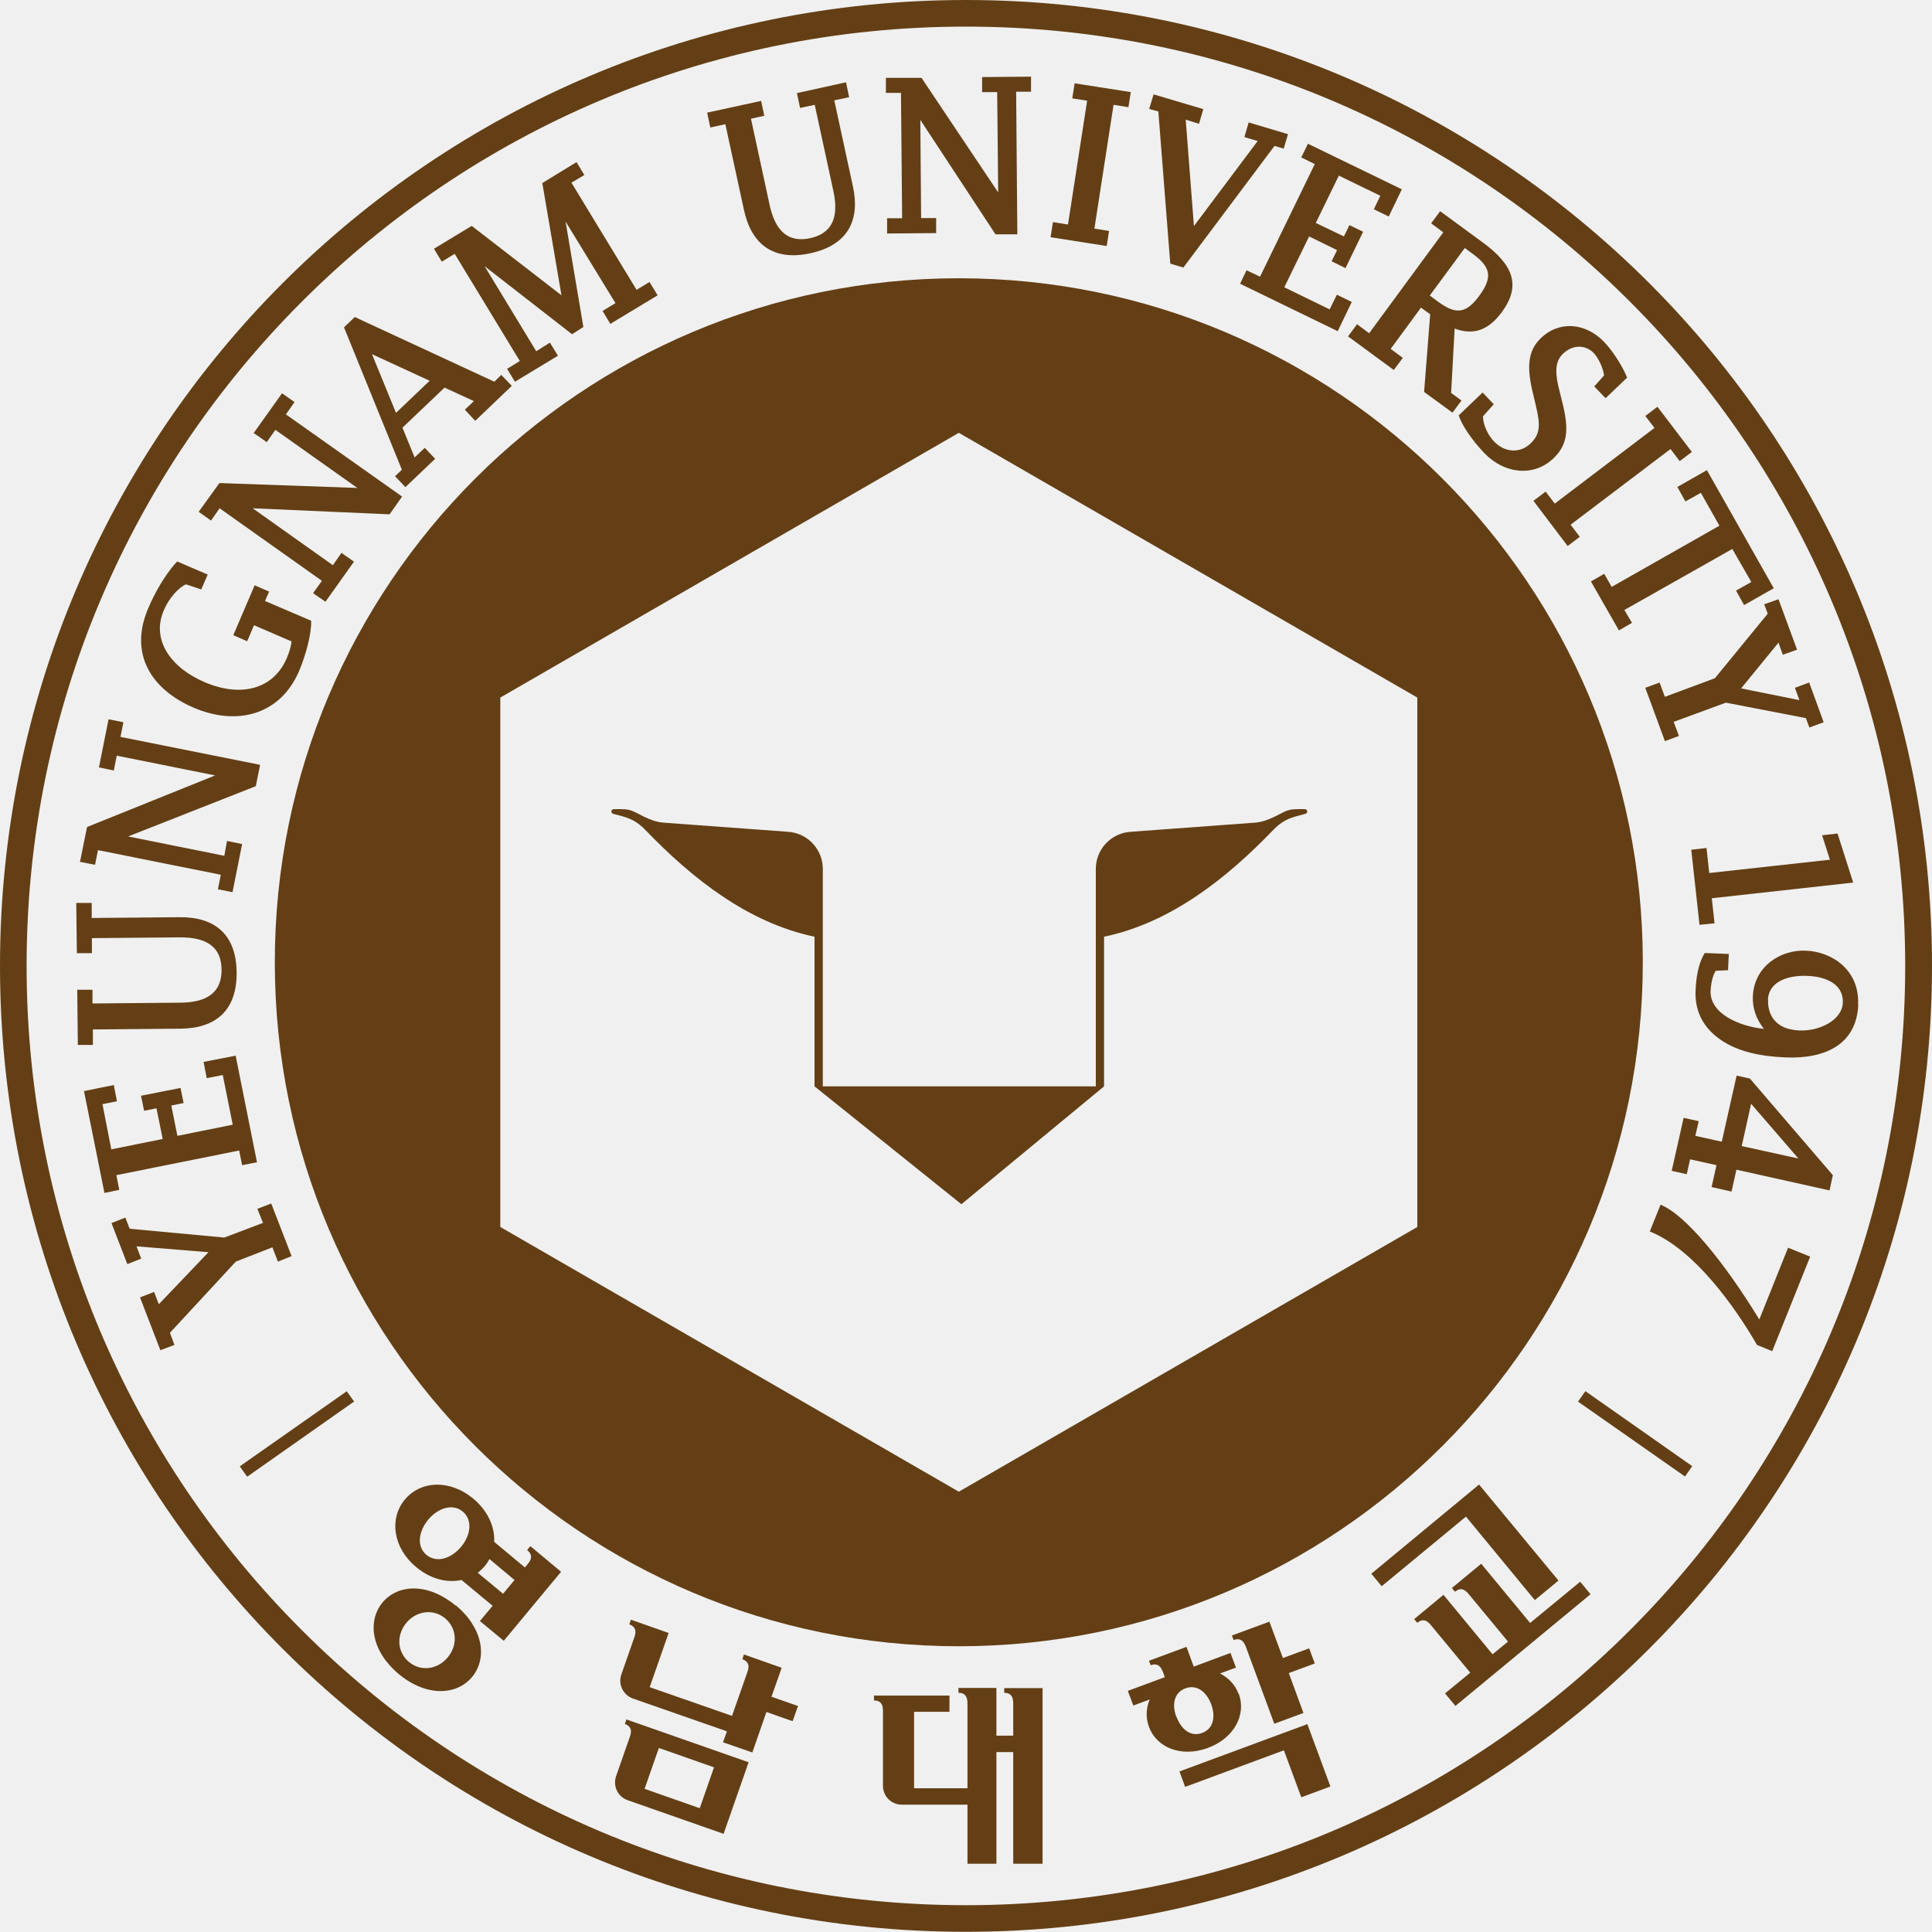
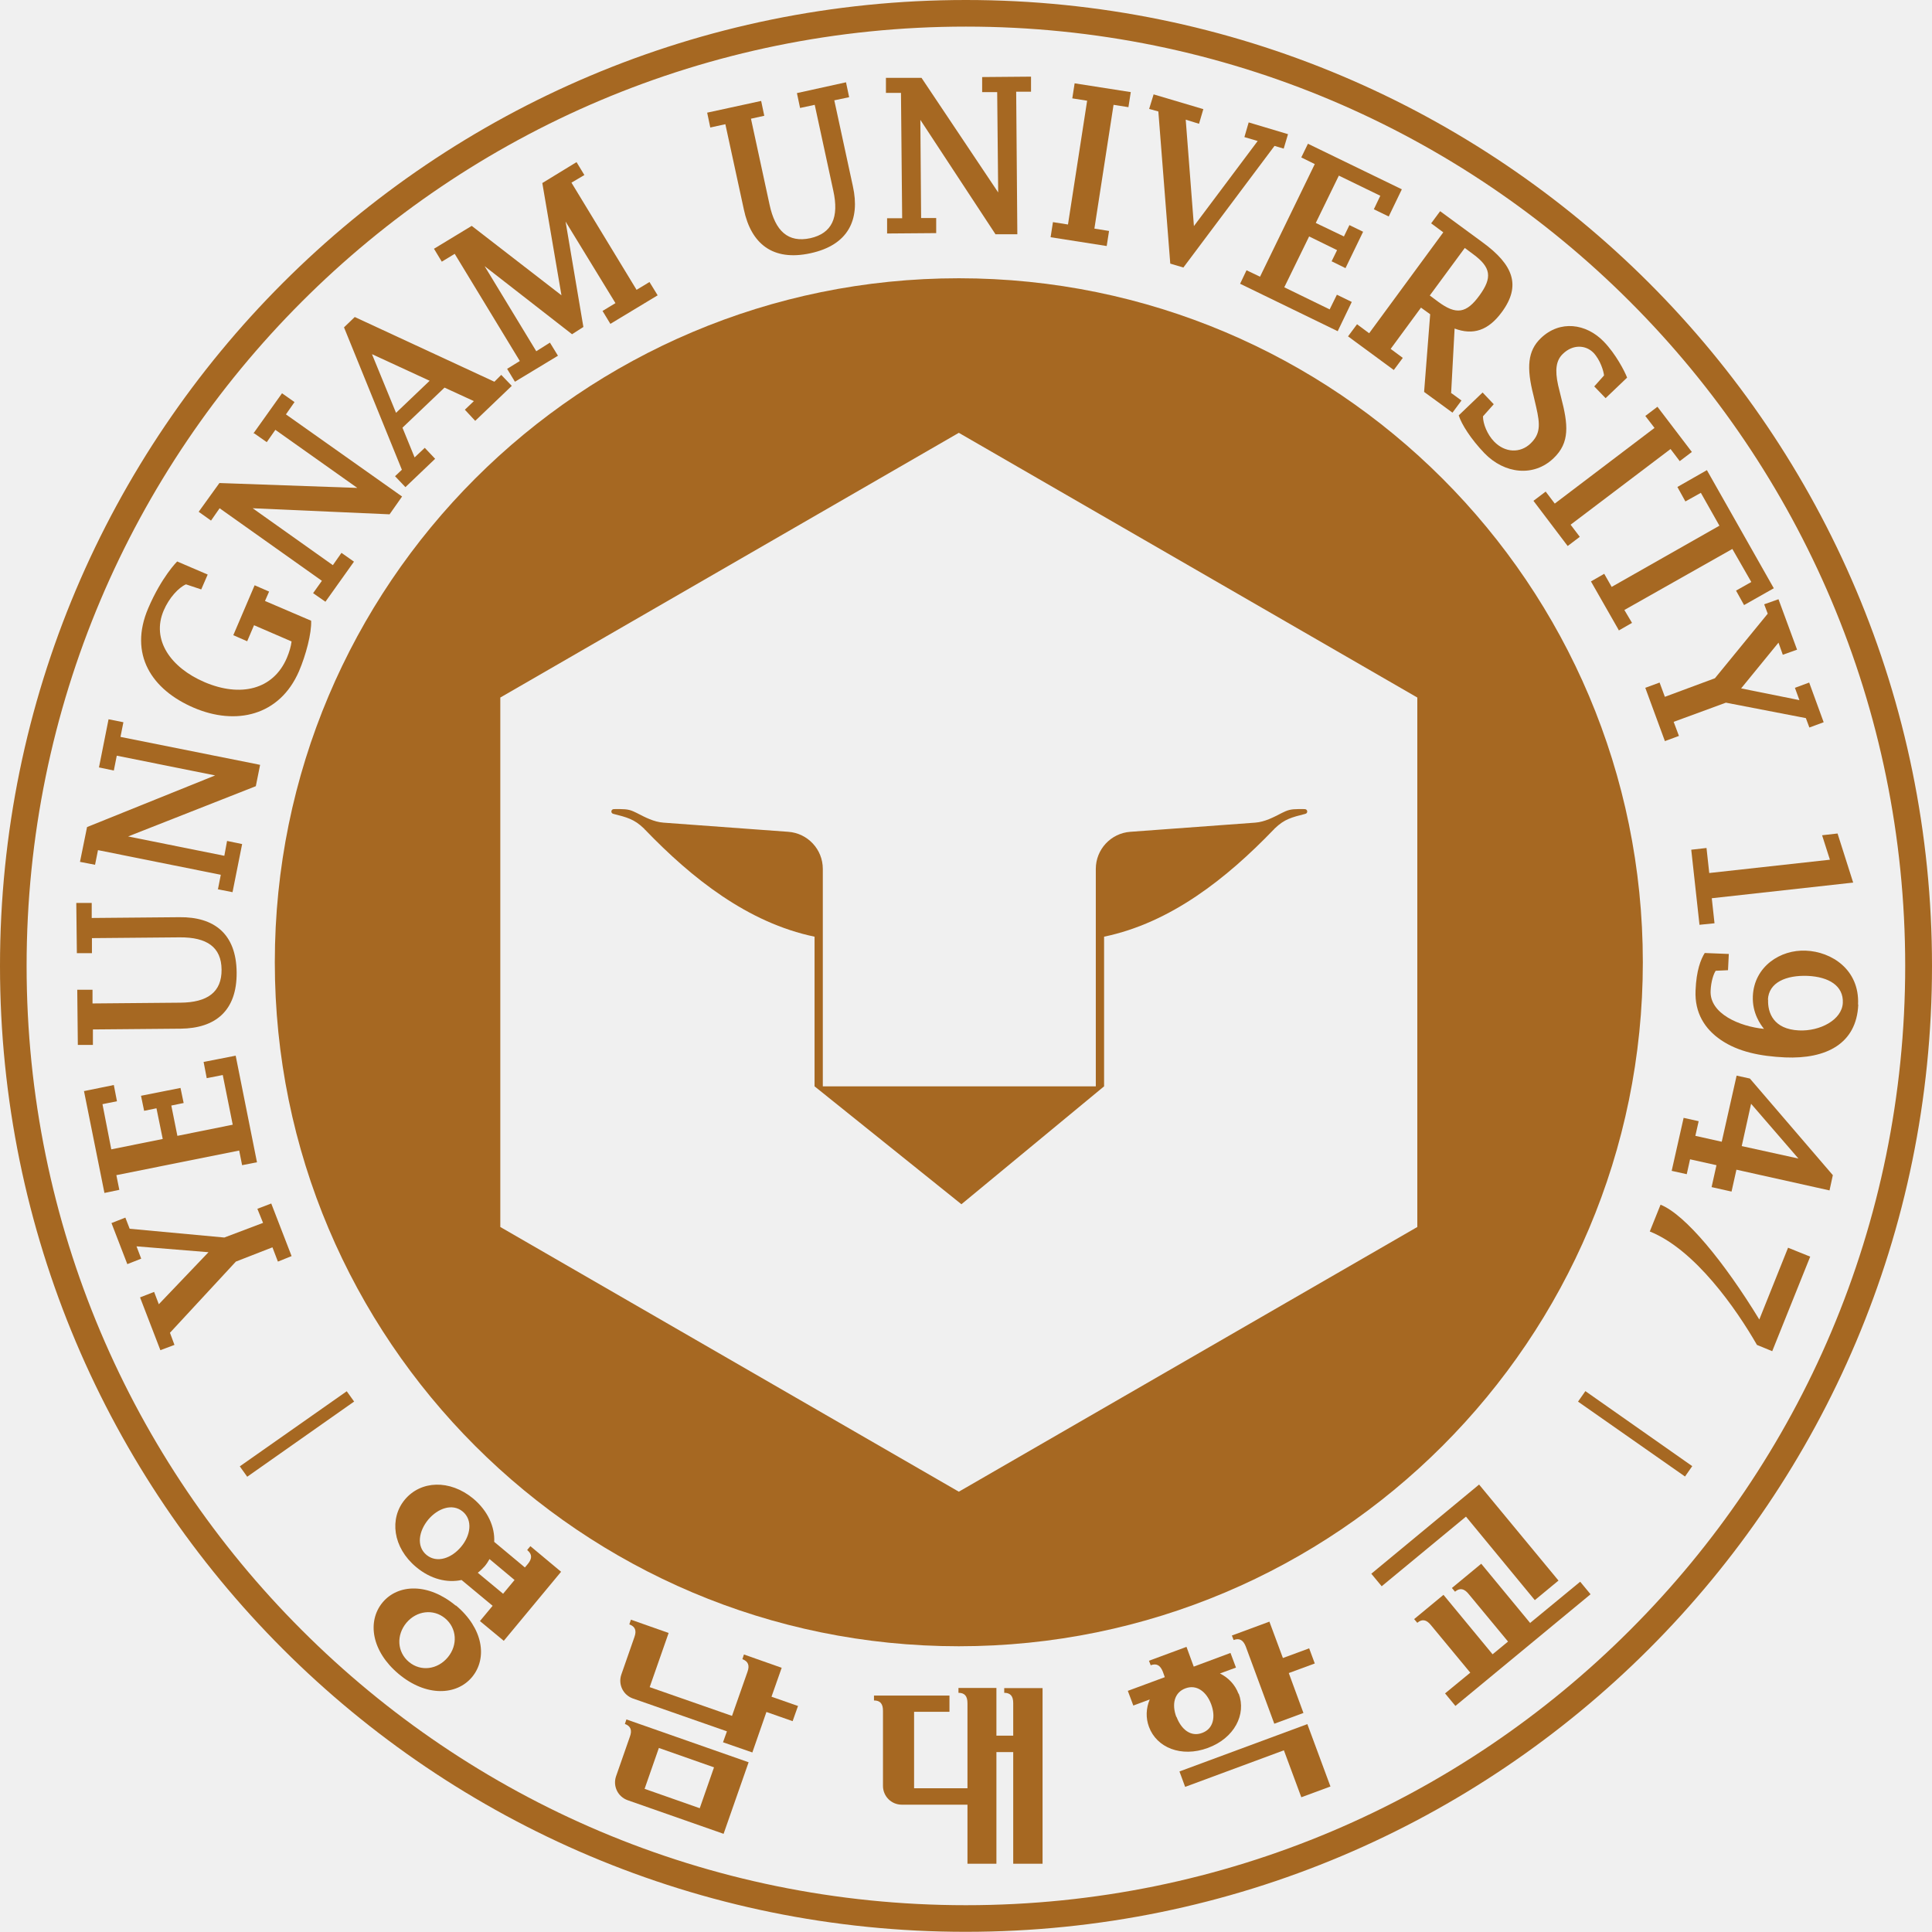
<svg xmlns="http://www.w3.org/2000/svg" width="70" height="70" viewBox="0 0 70 70" fill="none">
-   <g clip-path="url(#clip0_8_4)">
-     <path d="M0 34.996C0 15.667 15.667 0 34.996 0C54.326 0 70 15.667 70 34.996C70 54.326 54.326 69.993 34.996 69.993C15.667 70 0 54.333 0 34.996ZM10.933 10.933C4.769 17.098 0.964 25.601 0.964 34.996C0.964 44.399 4.769 52.902 10.933 59.06C17.091 65.224 25.594 69.029 34.996 69.029C44.399 69.029 52.902 65.224 59.06 59.06C65.224 52.902 69.029 44.399 69.029 34.996C69.029 25.601 65.217 17.091 59.06 10.933C52.902 4.769 44.399 0.964 34.996 0.964C25.601 0.964 17.091 4.769 10.933 10.933Z" fill="#643F15" />
-     <path d="M12.825 50.783L8.956 53.504L8.687 53.129L12.563 50.408L12.832 50.783H12.825Z" fill="#643F15" />
-     <path d="M57.437 50.401L61.313 53.122L61.051 53.497L57.175 50.783L57.444 50.401H57.437Z" fill="#643F15" />
-     <path d="M3.047 39.531L4.124 39.312L4.237 39.9L3.713 40.006L4.032 41.643L5.895 41.267L5.669 40.155L5.222 40.247L5.109 39.701L6.54 39.418L6.653 39.964L6.207 40.056L6.427 41.154L8.432 40.75L8.071 38.95L7.49 39.064L7.376 38.475L8.538 38.249L9.311 42.111L8.772 42.217L8.666 41.685L4.216 42.578L4.322 43.11L3.784 43.223L3.04 39.517L3.047 39.531Z" fill="#643F15" />
-     <path d="M7.893 32.233L8 31.694L3.55 30.802L3.444 31.333L2.898 31.227L3.153 29.965L7.794 28.095L4.23 27.379L4.124 27.918L3.585 27.804L3.933 26.061L4.471 26.168L4.365 26.699L9.424 27.712L9.268 28.485L4.641 30.306L8.127 31.007L8.226 30.469L8.772 30.582L8.425 32.325L7.886 32.219L7.893 32.233Z" fill="#643F15" />
-     <path d="M9.183 15.702L10.218 14.249L10.671 14.568L10.359 15.014L14.568 17.991L14.115 18.635L9.155 18.416L12.06 20.478L12.372 20.031L12.825 20.35L11.791 21.803L11.344 21.491L11.663 21.044L7.957 18.416L7.645 18.862L7.199 18.543L7.95 17.502L12.946 17.679L9.977 15.574L9.665 16.021L9.211 15.702H9.183Z" fill="#643F15" />
-     <path d="M12.853 11.486L17.913 13.831L18.161 13.583L18.543 13.98L17.218 15.248L16.843 14.845L17.169 14.533L16.106 14.044L14.582 15.496L15.022 16.573L15.39 16.226L15.766 16.623L14.689 17.65L14.313 17.254L14.561 17.02L12.464 11.861L12.868 11.472L12.853 11.486ZM14.348 14.958L15.567 13.796L13.477 12.832L14.348 14.958Z" fill="#643F15" />
-     <path d="M23.829 10.699L22.114 11.734L21.831 11.266L22.299 10.983L20.492 8.028L21.137 11.847L20.726 12.11L17.558 9.644L19.429 12.726L19.925 12.414L20.215 12.889L18.657 13.831L18.373 13.364L18.834 13.08L16.474 9.197L16.007 9.481L15.723 9.013L17.091 8.184L20.343 10.699L19.649 6.632L20.889 5.874L21.172 6.342L20.704 6.618L23.064 10.501L23.532 10.218L23.822 10.692L23.829 10.699Z" fill="#643F15" />
-     <path d="M4.613 45.802L5.116 45.604L4.946 45.157L7.553 45.37L5.754 47.255L5.583 46.809L5.073 47.007L5.81 48.92L6.32 48.729L6.157 48.289L8.545 45.71L9.87 45.193L10.069 45.71L10.565 45.512L9.828 43.606L9.325 43.797L9.53 44.307L8.127 44.839L4.698 44.52L4.542 44.116L4.039 44.314L4.613 45.802Z" fill="#643F15" />
-     <path d="M8.453 23.014L9.226 21.207Z" fill="#643F15" />
-     <path d="M9.226 21.207L8.453 23.014L8.956 23.234L9.204 22.653L10.565 23.241C10.543 23.418 10.487 23.617 10.395 23.836C9.899 24.998 8.701 25.268 7.412 24.715C6.186 24.191 5.477 23.184 5.931 22.122C6.129 21.654 6.476 21.285 6.738 21.172L7.291 21.356L7.525 20.818L6.42 20.343C6.42 20.343 5.86 20.896 5.371 22.037C4.655 23.709 5.498 24.991 7.022 25.643C8.545 26.295 10.133 25.941 10.834 24.318C11.082 23.737 11.294 22.944 11.273 22.49L9.601 21.774L9.75 21.434L9.247 21.215L9.226 21.207Z" fill="#643F15" />
-     <path d="M2.763 32.722L2.785 34.536H3.33V33.99L6.512 33.962C7.497 33.955 8.021 34.316 8.028 35.131C8.035 35.946 7.518 36.322 6.533 36.329L3.351 36.357V35.861H2.799L2.82 37.859H3.366V37.299L6.547 37.271C7.794 37.257 8.588 36.633 8.574 35.23C8.559 33.827 7.752 33.218 6.505 33.232L3.323 33.26V32.715H2.77L2.763 32.722Z" fill="#643F15" />
-     <path d="M36.073 8.496L33.345 4.344L33.374 7.901H33.919V8.446L32.141 8.46V7.908H32.686L32.644 3.366H32.098V2.82H33.388L36.166 6.972L36.13 3.337H35.584V2.792L37.356 2.778V3.323H36.817L36.86 8.489H36.073V8.496Z" fill="#643F15" />
-     <path d="M38.157 8.049L38.695 8.134L39.389 3.649L38.851 3.564L38.936 3.019L40.97 3.337L40.885 3.883L40.346 3.798L39.652 8.283L40.183 8.368L40.098 8.914L38.064 8.595L38.15 8.049H38.157Z" fill="#643F15" />
-     <path d="M41.806 3.422L43.598 3.954L43.443 4.485L42.961 4.336L43.258 8.191L45.568 5.109L45.086 4.967L45.242 4.436L46.667 4.861L46.511 5.385L46.178 5.286L42.876 9.693L42.401 9.552L41.969 4.039L41.636 3.947L41.799 3.415L41.806 3.422Z" fill="#643F15" />
-     <path d="M48.474 12.003L44.931 10.281L45.164 9.792L45.653 10.026L47.637 5.945L47.148 5.704L47.389 5.208L50.791 6.859L50.316 7.844L49.777 7.582L50.011 7.093L48.509 6.363L47.673 8.078L48.693 8.567L48.892 8.156L49.388 8.397L48.75 9.715L48.247 9.467L48.445 9.063L47.432 8.567L46.532 10.409L48.176 11.21L48.438 10.678L48.977 10.94L48.466 12.003H48.474Z" fill="#643F15" />
-     <path d="M55.998 17.806L56.332 18.246L59.945 15.504L59.612 15.071L60.052 14.738L61.299 16.375L60.859 16.708L60.526 16.269L56.906 19.011L57.239 19.45L56.799 19.783L55.559 18.146L55.998 17.814V17.806Z" fill="#643F15" />
-     <path d="M58.663 22.852L57.642 21.066L58.124 20.79L58.394 21.264L62.298 19.047L61.625 17.856L61.065 18.168L60.774 17.644L61.844 17.034L64.267 21.314L63.191 21.923L62.9 21.399L63.453 21.087L62.765 19.89L58.854 22.101L59.13 22.568L58.648 22.845L58.663 22.852Z" fill="#643F15" />
-     <path d="M60.321 26.848L59.612 24.921L60.13 24.729L60.321 25.247L62.135 24.573L64.048 22.235L63.92 21.895L64.438 21.711L65.111 23.539L64.594 23.723L64.438 23.284L63.084 24.942L65.196 25.367L65.033 24.921L65.55 24.729L66.075 26.168L65.557 26.359L65.43 26.019L62.532 25.459L60.64 26.154L60.831 26.664L60.314 26.855L60.321 26.848Z" fill="#643F15" />
-     <path d="M30.646 2.983L28.874 3.373L28.988 3.911L29.519 3.798L30.192 6.909C30.405 7.872 30.15 8.453 29.356 8.63C28.555 8.801 28.088 8.375 27.882 7.412L27.209 4.301L27.691 4.195L27.578 3.656L25.622 4.081L25.735 4.62L26.281 4.5L26.954 7.603C27.216 8.822 27.989 9.474 29.363 9.176C30.738 8.878 31.17 7.957 30.901 6.746L30.228 3.635L30.766 3.522L30.653 2.983H30.646Z" fill="#643F15" />
-     <path d="M58.174 14.427L57.763 14.001L58.117 13.604C58.103 13.449 57.983 13.045 57.735 12.783C57.458 12.499 56.991 12.464 56.622 12.825C56.381 13.059 56.332 13.399 56.452 13.952C56.452 13.952 56.53 14.278 56.558 14.384C56.821 15.39 56.884 16.035 56.289 16.602C55.573 17.289 54.511 17.176 53.781 16.418C53.292 15.907 52.952 15.369 52.852 15.05L53.717 14.221L54.121 14.646L53.731 15.085C53.731 15.355 53.887 15.744 54.135 15.999C54.532 16.41 55.084 16.425 55.453 16.07C55.814 15.723 55.807 15.39 55.658 14.745C55.63 14.632 55.559 14.32 55.559 14.32C55.304 13.321 55.347 12.712 55.828 12.251C56.516 11.592 57.465 11.713 58.11 12.379C58.542 12.825 58.868 13.456 58.953 13.682L58.174 14.427Z" fill="#643F15" />
-     <path d="M52.576 14.264L52.704 11.904C53.37 12.152 53.922 11.982 54.419 11.302C55.12 10.345 54.83 9.594 53.724 8.786L52.179 7.653L51.853 8.092L52.293 8.418L49.607 12.074L49.168 11.748L48.842 12.188L50.5 13.406L50.826 12.967L50.387 12.641L51.485 11.146L51.818 11.387L51.598 14.2L52.626 14.951L52.952 14.512L52.583 14.242L52.576 14.264ZM53.072 8.985L53.377 9.211C54.022 9.686 54.078 10.055 53.604 10.707C53.129 11.358 52.76 11.415 52.108 10.933L51.804 10.707L53.072 8.985Z" fill="#643F15" />
-     <path d="M61.575 33.501L61.278 30.788L61.83 30.724L61.929 31.631L66.301 31.149L66.018 30.263L66.578 30.2L67.144 31.978L62.022 32.545L62.121 33.452L61.568 33.508L61.575 33.501Z" fill="#643F15" />
-     <path d="M65.593 45.533L64.785 45.207L63.743 47.807C62.468 45.717 61.065 44.01 60.165 43.648L59.775 44.619C61.412 45.271 62.914 47.432 63.658 48.729L64.211 48.955L65.585 45.533H65.593Z" fill="#643F15" />
-     <path d="M63.403 39.078L62.921 38.971L62.383 41.366L61.426 41.154L61.547 40.622L61.001 40.502L60.569 42.422L61.114 42.543L61.235 42.004L62.191 42.217L62.014 43.01L62.737 43.173L62.914 42.38L66.287 43.131L66.407 42.578L63.396 39.071L63.403 39.078ZM63.105 41.529L63.446 39.992L65.16 41.976L63.098 41.522L63.105 41.529Z" fill="#643F15" />
-     <path d="M67.322 36.392C67.378 35.124 66.351 34.479 65.43 34.444C64.509 34.401 63.559 35.018 63.51 36.088C63.481 36.711 63.793 37.129 63.913 37.278C63.042 37.193 61.936 36.732 61.979 35.896C61.993 35.563 62.085 35.287 62.163 35.173L62.61 35.152L62.638 34.564L61.766 34.529C61.625 34.755 61.462 35.159 61.433 35.889C61.398 36.69 61.759 37.278 62.355 37.682C62.978 38.107 63.772 38.27 64.679 38.312C66.167 38.376 67.265 37.816 67.329 36.407L67.322 36.392ZM64.055 36.222C64.083 35.592 64.721 35.329 65.493 35.358C66.266 35.393 66.797 35.719 66.769 36.336C66.741 36.952 65.94 37.37 65.182 37.335C64.261 37.292 64.041 36.697 64.062 36.215L64.055 36.222Z" fill="#643F15" />
-     <path d="M19.11 56.169C19.287 56.318 19.28 56.473 19.124 56.665L19.018 56.792L17.905 55.864C17.934 55.325 17.679 54.745 17.147 54.298C16.29 53.59 15.241 53.646 14.667 54.334C14.101 55.014 14.228 56.069 15.078 56.778C15.603 57.217 16.205 57.359 16.722 57.246L17.849 58.181L17.388 58.734L18.253 59.449L20.329 56.948L19.216 56.02L19.103 56.154L19.11 56.169ZM15.454 56.339C15.071 56.02 15.178 55.467 15.518 55.056C15.858 54.652 16.389 54.454 16.765 54.766C17.14 55.078 17.048 55.637 16.708 56.041C16.368 56.452 15.836 56.651 15.454 56.339ZM18.224 57.742L17.31 56.984C17.402 56.913 17.48 56.835 17.558 56.75C17.629 56.665 17.686 56.58 17.735 56.488L18.642 57.246L18.224 57.749V57.742ZM16.51 58.174C15.525 57.352 14.426 57.38 13.86 58.061C13.293 58.748 13.463 59.832 14.448 60.654C15.433 61.476 16.538 61.441 17.105 60.76C17.672 60.073 17.502 58.989 16.517 58.167M14.816 60.215C14.384 59.853 14.356 59.244 14.724 58.797C15.092 58.358 15.702 58.28 16.127 58.635C16.552 58.989 16.595 59.598 16.226 60.045C15.858 60.491 15.248 60.576 14.816 60.215Z" fill="#643F15" />
-     <path d="M22.639 62.461C22.851 62.539 22.908 62.688 22.823 62.921L22.32 64.36C22.2 64.714 22.384 65.097 22.738 65.224L26.217 66.443L27.124 63.85L22.695 62.298L22.639 62.468V62.461ZM23.872 63.332L25.87 64.034L25.353 65.515L23.355 64.813L23.872 63.332Z" fill="#643F15" />
-     <path d="M28.903 61.809L27.953 61.476L28.322 60.427L26.954 59.945L26.897 60.115C27.11 60.193 27.167 60.342 27.082 60.576L26.522 62.17L23.539 61.129L24.226 59.166L22.858 58.684L22.802 58.854C23.014 58.932 23.071 59.081 22.986 59.315L22.511 60.675C22.391 61.029 22.575 61.412 22.929 61.54L26.338 62.73L26.196 63.127L27.259 63.495L27.769 62.029L28.718 62.362L28.917 61.802L28.903 61.809Z" fill="#643F15" />
-     <path d="M42.94 64.742L46.518 63.417L47.148 65.118L48.204 64.728L47.368 62.468L42.734 64.183L42.94 64.742Z" fill="#643F15" />
-     <path d="M44.874 61.37C44.753 61.044 44.513 60.788 44.201 60.633L44.782 60.42L44.583 59.889L43.251 60.385L42.989 59.669L41.629 60.172L41.692 60.335C41.905 60.257 42.039 60.335 42.132 60.569L42.203 60.767L40.863 61.263L41.062 61.795L41.657 61.575C41.522 61.894 41.508 62.241 41.629 62.567C41.905 63.318 42.798 63.687 43.761 63.332C44.725 62.978 45.164 62.114 44.881 61.362L44.874 61.37ZM42.621 62.206C42.45 61.752 42.543 61.32 42.954 61.171C43.358 61.022 43.712 61.292 43.882 61.745C44.052 62.199 43.967 62.638 43.556 62.787C43.145 62.943 42.798 62.659 42.628 62.206H42.621Z" fill="#643F15" />
-     <path d="M47.425 59.726L46.482 60.073L45.993 58.755L44.633 59.258L44.697 59.421C44.909 59.343 45.044 59.421 45.136 59.655L46.17 62.454L47.226 62.064L46.695 60.618L47.637 60.271L47.432 59.718L47.425 59.726Z" fill="#643F15" />
-     <path d="M36.385 61.157V61.334C36.612 61.334 36.711 61.455 36.711 61.71V62.886H36.102V61.157H34.727V61.334C34.954 61.334 35.053 61.455 35.053 61.71V64.792H33.119V62.021H34.401V61.433H31.666V61.611C31.893 61.611 31.992 61.731 31.992 61.986V64.707C31.992 65.082 32.297 65.387 32.672 65.387H35.053V67.527H36.102V63.481H36.711V67.527H37.774V61.164H36.385V61.157Z" fill="#643F15" />
-     <path d="M55.609 57.975L56.466 57.267L53.589 53.788L49.685 57.019L50.061 57.472L53.115 54.95L55.609 57.975Z" fill="#643F15" />
-     <path d="M55.446 58.812L53.667 56.657L52.605 57.536L52.718 57.671C52.895 57.522 53.051 57.557 53.207 57.749L54.638 59.478L54.078 59.938L52.3 57.784L51.237 58.663L51.35 58.797C51.528 58.649 51.683 58.684 51.839 58.875L53.27 60.604L52.356 61.355L52.732 61.809L57.628 57.763L57.253 57.309L55.446 58.797V58.812Z" fill="#643F15" />
-     <path d="M34.74 10.082C48.427 10.083 59.522 21.178 59.522 34.865C59.522 48.552 48.427 59.647 34.74 59.647C21.053 59.647 9.957 48.552 9.957 34.865C9.957 21.178 21.053 10.082 34.74 10.082ZM18.127 25.274V44.456L34.74 54.047L51.352 44.456V25.274L34.74 15.682L18.127 25.274Z" fill="#643F15" />
-     <path d="M22.283 29.316C22.582 29.316 22.737 29.307 22.942 29.395C22.984 29.413 23.025 29.433 23.066 29.454C23.375 29.614 23.69 29.781 24.038 29.806L28.562 30.138C29.267 30.19 29.812 30.776 29.812 31.483V39.361H39.703V31.483C39.703 30.776 40.249 30.19 40.953 30.138L45.478 29.806C45.825 29.781 46.14 29.614 46.449 29.454C46.489 29.433 46.531 29.413 46.574 29.395C46.778 29.308 46.933 29.316 47.233 29.316L47.282 29.318C47.32 29.319 47.352 29.345 47.362 29.382C47.373 29.428 47.345 29.474 47.299 29.486C47.04 29.551 46.854 29.601 46.691 29.67C46.517 29.745 46.365 29.844 46.184 30.018L46.158 30.046V30.056L46.146 30.057C44.447 31.824 42.419 33.434 40.002 33.939V39.361L34.833 43.631L29.512 39.361V33.939C27.095 33.434 25.068 31.823 23.369 30.057L23.357 30.056L23.358 30.046L23.331 30.018C23.15 29.844 22.998 29.745 22.824 29.67C22.66 29.601 22.475 29.551 22.216 29.486C22.17 29.474 22.142 29.428 22.154 29.382C22.163 29.346 22.195 29.32 22.233 29.318L22.283 29.316Z" fill="#643F15" />
+   <g clip-path="url(#clip0_38_763)">
+     <path d="M0 34.996C0 15.667 15.667 0 34.996 0C54.326 0 70 15.667 70 34.996C70 54.326 54.326 69.993 34.996 69.993C15.667 70 0 54.333 0 34.996ZM10.933 10.933C4.769 17.098 0.964 25.601 0.964 34.996C0.964 44.399 4.769 52.902 10.933 59.06C17.091 65.224 25.594 69.029 34.996 69.029C44.399 69.029 52.902 65.224 59.06 59.06C65.224 52.902 69.029 44.399 69.029 34.996C69.029 25.601 65.217 17.091 59.06 10.933C52.902 4.769 44.399 0.964 34.996 0.964C25.601 0.964 17.091 4.769 10.933 10.933Z" fill="#A66822" />
+     <path d="M12.826 50.784L8.957 53.505L8.688 53.129L12.563 50.408L12.833 50.784H12.826Z" fill="#A66822" />
+     <path d="M57.437 50.4L61.313 53.121L61.051 53.497L57.175 50.783L57.444 50.4H57.437Z" fill="#A66822" />
+     <path d="M3.047 39.532L4.124 39.312L4.238 39.9L3.713 40.006L4.032 41.643L5.896 41.267L5.669 40.155L5.222 40.247L5.109 39.702L6.54 39.418L6.654 39.964L6.207 40.056L6.427 41.154L8.432 40.75L8.071 38.95L7.49 39.064L7.377 38.476L8.539 38.249L9.311 42.111L8.772 42.217L8.666 41.686L4.216 42.578L4.323 43.11L3.784 43.223L3.04 39.517L3.047 39.532Z" fill="#A66822" />
+     <path d="M7.894 32.233L8 31.695L3.55 30.802L3.444 31.333L2.898 31.227L3.154 29.966L7.795 28.095L4.231 27.38L4.124 27.918L3.586 27.805L3.933 26.061L4.471 26.168L4.365 26.699L9.424 27.712L9.269 28.485L4.642 30.306L8.128 31.007L8.227 30.469L8.773 30.582L8.425 32.325L7.887 32.219L7.894 32.233Z" fill="#A66822" />
+     <path d="M9.183 15.702L10.218 14.249L10.671 14.568L10.36 15.014L14.568 17.99L14.115 18.635L9.155 18.415L12.06 20.477L12.372 20.031L12.825 20.35L11.791 21.802L11.344 21.491L11.663 21.044L7.957 18.415L7.646 18.862L7.199 18.543L7.95 17.501L12.946 17.678L9.977 15.574L9.665 16.02L9.212 15.702H9.183Z" fill="#A66822" />
+     <path d="M12.854 11.486L17.913 13.831L18.161 13.583L18.543 13.98L17.218 15.248L16.843 14.845L17.169 14.533L16.106 14.044L14.582 15.496L15.022 16.573L15.39 16.226L15.766 16.623L14.689 17.65L14.313 17.254L14.561 17.02L12.464 11.861L12.868 11.472L12.854 11.486ZM14.349 14.958L15.567 13.796L13.477 12.832L14.349 14.958Z" fill="#A66822" />
+     <path d="M23.83 10.699L22.115 11.734L21.831 11.266L22.299 10.983L20.492 8.028L21.137 11.847L20.726 12.11L17.559 9.644L19.43 12.726L19.925 12.414L20.216 12.889L18.657 13.831L18.374 13.364L18.834 13.08L16.475 9.197L16.007 9.481L15.724 9.013L17.091 8.184L20.343 10.699L19.649 6.632L20.889 5.874L21.173 6.342L20.705 6.618L23.064 10.501L23.532 10.218L23.823 10.692L23.83 10.699Z" fill="#A66822" />
+     <path d="M4.613 45.802L5.116 45.604L4.946 45.157L7.554 45.37L5.754 47.255L5.584 46.808L5.074 47.007L5.811 48.92L6.321 48.728L6.158 48.289L8.546 45.71L9.871 45.193L10.069 45.71L10.565 45.511L9.828 43.605L9.325 43.797L9.531 44.307L8.128 44.838L4.698 44.52L4.542 44.116L4.039 44.314L4.613 45.802Z" fill="#A66822" />
+     <path d="M8.453 23.015L9.225 21.208Z" fill="#A66822" />
+     <path d="M9.225 21.207L8.453 23.014L8.956 23.234L9.204 22.653L10.564 23.241C10.543 23.418 10.486 23.616 10.394 23.836C9.898 24.998 8.701 25.267 7.411 24.715C6.185 24.19 5.477 23.184 5.93 22.121C6.129 21.654 6.476 21.285 6.738 21.172L7.291 21.356L7.525 20.817L6.419 20.343C6.419 20.343 5.859 20.895 5.371 22.036C4.655 23.709 5.498 24.991 7.022 25.643C8.545 26.295 10.132 25.941 10.834 24.318C11.082 23.737 11.294 22.943 11.273 22.49L9.601 21.774L9.75 21.434L9.246 21.214L9.225 21.207Z" fill="#A66822" />
+     <path d="M2.764 32.722L2.785 34.536H3.331V33.99L6.512 33.962C7.497 33.955 8.021 34.316 8.028 35.131C8.035 35.946 7.518 36.322 6.533 36.329L3.352 36.357V35.861H2.799L2.82 37.859H3.366V37.299L6.547 37.271C7.795 37.257 8.588 36.633 8.574 35.23C8.56 33.827 7.752 33.218 6.505 33.232L3.323 33.26V32.715H2.771L2.764 32.722Z" fill="#A66822" />
+     <path d="M36.074 8.496L33.346 4.343L33.374 7.9H33.92V8.446L32.141 8.46V7.907H32.687L32.644 3.365H32.099V2.82H33.388L36.166 6.972L36.13 3.337H35.585V2.792L37.356 2.777V3.323H36.818L36.86 8.488H36.074V8.496Z" fill="#A66822" />
+     <path d="M38.157 8.049L38.695 8.134L39.389 3.649L38.851 3.564L38.936 3.019L40.97 3.337L40.885 3.883L40.346 3.798L39.652 8.283L40.183 8.368L40.098 8.914L38.065 8.595L38.15 8.049H38.157Z" fill="#A66822" />
+     <path d="M41.806 3.422L43.599 3.954L43.443 4.485L42.961 4.336L43.258 8.191L45.568 5.109L45.087 4.967L45.242 4.435L46.667 4.861L46.511 5.385L46.178 5.286L42.876 9.693L42.401 9.551L41.969 4.039L41.636 3.946L41.799 3.415L41.806 3.422Z" fill="#A66822" />
+     <path d="M48.474 12.003L44.931 10.281L45.164 9.792L45.653 10.026L47.637 5.945L47.148 5.704L47.389 5.208L50.791 6.859L50.316 7.844L49.777 7.582L50.011 7.093L48.509 6.363L47.673 8.078L48.693 8.567L48.892 8.156L49.388 8.397L48.75 9.715L48.247 9.467L48.445 9.063L47.432 8.567L46.532 10.409L48.176 11.21L48.438 10.678L48.977 10.94L48.466 12.003H48.474Z" fill="#A66822" />
+     <path d="M55.999 17.806L56.332 18.246L59.946 15.504L59.613 15.071L60.052 14.738L61.299 16.375L60.86 16.708L60.527 16.269L56.906 19.011L57.239 19.45L56.8 19.783L55.56 18.146L55.999 17.814V17.806Z" fill="#A66822" />
+     <path d="M58.663 22.852L57.643 21.066L58.124 20.79L58.394 21.264L62.298 19.047L61.625 17.856L61.065 18.168L60.775 17.644L61.844 17.034L64.268 21.314L63.191 21.923L62.9 21.399L63.453 21.087L62.766 19.89L58.854 22.101L59.131 22.568L58.649 22.845L58.663 22.852Z" fill="#A66822" />
+     <path d="M60.321 26.848L59.612 24.921L60.13 24.73L60.321 25.247L62.135 24.574L64.048 22.235L63.92 21.895L64.438 21.711L65.111 23.539L64.594 23.723L64.438 23.284L63.084 24.942L65.196 25.367L65.033 24.921L65.55 24.73L66.075 26.168L65.557 26.359L65.43 26.019L62.532 25.459L60.64 26.154L60.831 26.664L60.314 26.855L60.321 26.848Z" fill="#A66822" />
+     <path d="M30.646 2.983L28.874 3.373L28.988 3.912L29.519 3.798L30.192 6.909C30.405 7.873 30.15 8.454 29.356 8.631C28.556 8.801 28.088 8.376 27.882 7.412L27.209 4.301L27.691 4.195L27.578 3.657L25.622 4.082L25.735 4.62L26.281 4.5L26.954 7.603C27.216 8.822 27.989 9.474 29.363 9.176C30.738 8.879 31.17 7.958 30.901 6.746L30.228 3.635L30.766 3.522L30.653 2.983H30.646Z" fill="#A66822" />
+     <path d="M58.174 14.426L57.763 14.001L58.117 13.604C58.103 13.448 57.983 13.044 57.735 12.782C57.458 12.499 56.991 12.463 56.622 12.825C56.381 13.059 56.332 13.399 56.452 13.951C56.452 13.951 56.53 14.277 56.558 14.384C56.821 15.39 56.884 16.035 56.289 16.602C55.574 17.289 54.511 17.175 53.781 16.417C53.292 15.907 52.952 15.369 52.852 15.05L53.717 14.221L54.121 14.646L53.731 15.085C53.731 15.354 53.887 15.744 54.135 15.999C54.532 16.41 55.085 16.424 55.453 16.07C55.814 15.723 55.807 15.39 55.658 14.745C55.63 14.632 55.559 14.32 55.559 14.32C55.304 13.321 55.347 12.711 55.829 12.251C56.516 11.592 57.465 11.712 58.11 12.379C58.542 12.825 58.868 13.456 58.953 13.682L58.174 14.426Z" fill="#A66822" />
+     <path d="M52.576 14.263L52.703 11.904C53.37 12.152 53.922 11.982 54.418 11.302C55.12 10.345 54.829 9.594 53.724 8.786L52.179 7.652L51.853 8.092L52.293 8.418L49.607 12.074L49.168 11.748L48.842 12.187L50.5 13.406L50.826 12.967L50.386 12.641L51.485 11.146L51.818 11.386L51.598 14.2L52.626 14.951L52.952 14.511L52.583 14.242L52.576 14.263ZM53.072 8.984L53.377 9.211C54.022 9.686 54.078 10.054 53.603 10.706C53.129 11.358 52.76 11.415 52.108 10.933L51.804 10.706L53.072 8.984Z" fill="#A66822" />
+     <path d="M61.575 33.501L61.277 30.787L61.83 30.724L61.929 31.631L66.301 31.149L66.018 30.263L66.578 30.199L67.144 31.978L62.021 32.545L62.12 33.452L61.568 33.508L61.575 33.501Z" fill="#A66822" />
+     <path d="M65.593 45.533L64.785 45.207L63.743 47.808C62.468 45.718 61.065 44.01 60.165 43.648L59.775 44.619C61.412 45.271 62.914 47.432 63.658 48.729L64.211 48.956L65.586 45.533H65.593Z" fill="#A66822" />
+     <path d="M63.403 39.078L62.921 38.972L62.382 41.367L61.426 41.154L61.546 40.623L61.001 40.502L60.568 42.422L61.114 42.543L61.234 42.004L62.191 42.217L62.014 43.011L62.737 43.173L62.914 42.38L66.287 43.131L66.407 42.578L63.396 39.071L63.403 39.078ZM63.105 41.53L63.445 39.992L65.16 41.976L63.098 41.523L63.105 41.53Z" fill="#A66822" />
+     <path d="M67.321 36.392C67.378 35.124 66.351 34.479 65.429 34.444C64.508 34.401 63.559 35.017 63.509 36.087C63.481 36.711 63.793 37.129 63.913 37.278C63.041 37.193 61.936 36.732 61.979 35.896C61.993 35.563 62.085 35.287 62.163 35.173L62.609 35.152L62.638 34.564L61.766 34.529C61.624 34.755 61.461 35.159 61.433 35.889C61.398 36.69 61.759 37.278 62.354 37.682C62.978 38.107 63.771 38.27 64.678 38.312C66.166 38.376 67.265 37.816 67.328 36.406L67.321 36.392ZM64.055 36.222C64.083 35.591 64.721 35.329 65.493 35.358C66.266 35.393 66.797 35.719 66.769 36.335C66.74 36.952 65.94 37.37 65.181 37.334C64.26 37.292 64.041 36.697 64.062 36.215L64.055 36.222Z" fill="#A66822" />
+     <path d="M19.11 56.169C19.288 56.318 19.28 56.474 19.125 56.665L19.018 56.792L17.906 55.864C17.934 55.326 17.679 54.745 17.148 54.298C16.29 53.59 15.242 53.646 14.668 54.334C14.101 55.014 14.228 56.07 15.079 56.778C15.603 57.218 16.205 57.359 16.723 57.246L17.849 58.181L17.389 58.734L18.253 59.45L20.329 56.948L19.217 56.02L19.103 56.155L19.11 56.169ZM15.454 56.339C15.072 56.02 15.178 55.468 15.518 55.056C15.858 54.653 16.389 54.454 16.765 54.766C17.14 55.078 17.048 55.638 16.708 56.041C16.368 56.452 15.837 56.651 15.454 56.339ZM18.225 57.742L17.311 56.984C17.403 56.913 17.481 56.835 17.559 56.75C17.63 56.665 17.686 56.58 17.736 56.488L18.643 57.246L18.225 57.749V57.742ZM16.51 58.174C15.525 57.352 14.427 57.381 13.86 58.061C13.293 58.748 13.463 59.832 14.448 60.654C15.433 61.476 16.538 61.441 17.105 60.761C17.672 60.073 17.502 58.989 16.517 58.167M14.816 60.215C14.384 59.853 14.356 59.244 14.724 58.798C15.093 58.358 15.702 58.281 16.127 58.635C16.552 58.989 16.595 59.598 16.227 60.045C15.858 60.491 15.249 60.576 14.816 60.215Z" fill="#A66822" />
+     <path d="M22.639 62.461C22.852 62.539 22.908 62.688 22.823 62.921L22.32 64.36C22.2 64.714 22.384 65.097 22.738 65.224L26.217 66.443L27.124 63.85L22.696 62.298L22.639 62.468V62.461ZM23.872 63.332L25.87 64.034L25.353 65.515L23.355 64.813L23.872 63.332Z" fill="#A66822" />
+     <path d="M28.903 61.808L27.953 61.475L28.322 60.427L26.954 59.945L26.898 60.115C27.11 60.193 27.167 60.342 27.082 60.575L26.522 62.17L23.539 61.128L24.226 59.165L22.859 58.684L22.802 58.854C23.015 58.932 23.071 59.08 22.986 59.314L22.511 60.675C22.391 61.029 22.575 61.412 22.93 61.539L26.338 62.73L26.196 63.126L27.259 63.495L27.769 62.028L28.718 62.361L28.917 61.801L28.903 61.808Z" fill="#A66822" />
+     <path d="M42.94 64.742L46.518 63.417L47.149 65.118L48.205 64.728L47.368 62.468L42.734 64.183L42.94 64.742Z" fill="#A66822" />
+     <path d="M44.874 61.37C44.753 61.044 44.512 60.788 44.201 60.633L44.782 60.42L44.583 59.889L43.251 60.385L42.989 59.669L41.629 60.172L41.692 60.335C41.905 60.257 42.039 60.335 42.132 60.569L42.203 60.767L40.863 61.263L41.062 61.795L41.657 61.575C41.522 61.894 41.508 62.241 41.629 62.567C41.905 63.318 42.798 63.687 43.761 63.332C44.725 62.978 45.164 62.114 44.881 61.362L44.874 61.37ZM42.62 62.206C42.45 61.752 42.543 61.32 42.954 61.171C43.358 61.022 43.712 61.292 43.882 61.745C44.052 62.199 43.967 62.638 43.556 62.787C43.145 62.943 42.798 62.659 42.628 62.206H42.62Z" fill="#A66822" />
+     <path d="M47.425 59.726L46.482 60.073L45.993 58.755L44.633 59.258L44.697 59.421C44.909 59.343 45.044 59.421 45.136 59.655L46.17 62.454L47.226 62.064L46.695 60.618L47.637 60.271L47.432 59.718L47.425 59.726Z" fill="#A66822" />
+     <path d="M36.385 61.157V61.334C36.612 61.334 36.711 61.455 36.711 61.71V62.886H36.102V61.157H34.727V61.334C34.954 61.334 35.053 61.455 35.053 61.71V64.792H33.119V62.022H34.401V61.434H31.666V61.611C31.893 61.611 31.992 61.731 31.992 61.986V64.707C31.992 65.083 32.297 65.387 32.672 65.387H35.053V67.527H36.102V63.481H36.711V67.527H37.774V61.164H36.385V61.157Z" fill="#A66822" />
+     <path d="M55.609 57.976L56.467 57.267L53.59 53.788L49.685 57.019L50.061 57.473L53.115 54.95L55.609 57.976Z" fill="#A66822" />
+     <path d="M55.446 58.811L53.668 56.657L52.605 57.536L52.718 57.67C52.895 57.522 53.051 57.557 53.207 57.748L54.639 59.477L54.079 59.938L52.3 57.784L51.237 58.663L51.351 58.797C51.528 58.648 51.684 58.684 51.84 58.875L53.271 60.604L52.357 61.355L52.732 61.809L57.629 57.763L57.253 57.309L55.446 58.797V58.811Z" fill="#A66822" />
+     <path d="M34.74 10.082C48.427 10.082 59.522 21.177 59.523 34.864C59.523 48.551 48.427 59.646 34.74 59.647C21.053 59.647 9.957 48.551 9.957 34.864C9.957 21.177 21.053 10.082 34.74 10.082ZM18.127 25.273V44.456L34.74 54.047L51.352 44.456V25.273L34.74 15.682L18.127 25.273Z" fill="#A66822" />
+     <path d="M22.283 29.315C22.583 29.315 22.738 29.307 22.942 29.395C22.985 29.413 23.026 29.432 23.066 29.453C23.375 29.613 23.691 29.78 24.038 29.806L28.562 30.138C29.267 30.189 29.812 30.776 29.812 31.482V39.36H39.703V31.482C39.703 30.776 40.249 30.189 40.953 30.138L45.477 29.806C45.825 29.78 46.14 29.613 46.449 29.453C46.49 29.432 46.531 29.413 46.573 29.395C46.778 29.307 46.933 29.315 47.232 29.315L47.282 29.317C47.32 29.319 47.352 29.345 47.361 29.382C47.373 29.428 47.346 29.475 47.3 29.486C47.041 29.551 46.855 29.6 46.691 29.67C46.517 29.744 46.366 29.844 46.185 30.018L46.157 30.046L46.158 30.057L46.147 30.058C44.447 31.824 42.42 33.434 40.003 33.938V39.36L34.834 43.632L29.513 39.36V33.938C27.096 33.434 25.068 31.824 23.369 30.058L23.357 30.057L23.358 30.046L23.331 30.018C23.15 29.844 22.998 29.744 22.824 29.67C22.661 29.6 22.475 29.551 22.216 29.486C22.17 29.475 22.142 29.428 22.153 29.382C22.163 29.345 22.195 29.319 22.233 29.317L22.283 29.315Z" fill="#A66822" />
  </g>
  <defs>
-     <clipPath id="clip0_8_4">
+     <clipPath id="clip0_38_763">
      <rect width="70" height="70" fill="white" />
    </clipPath>
  </defs>
</svg>
